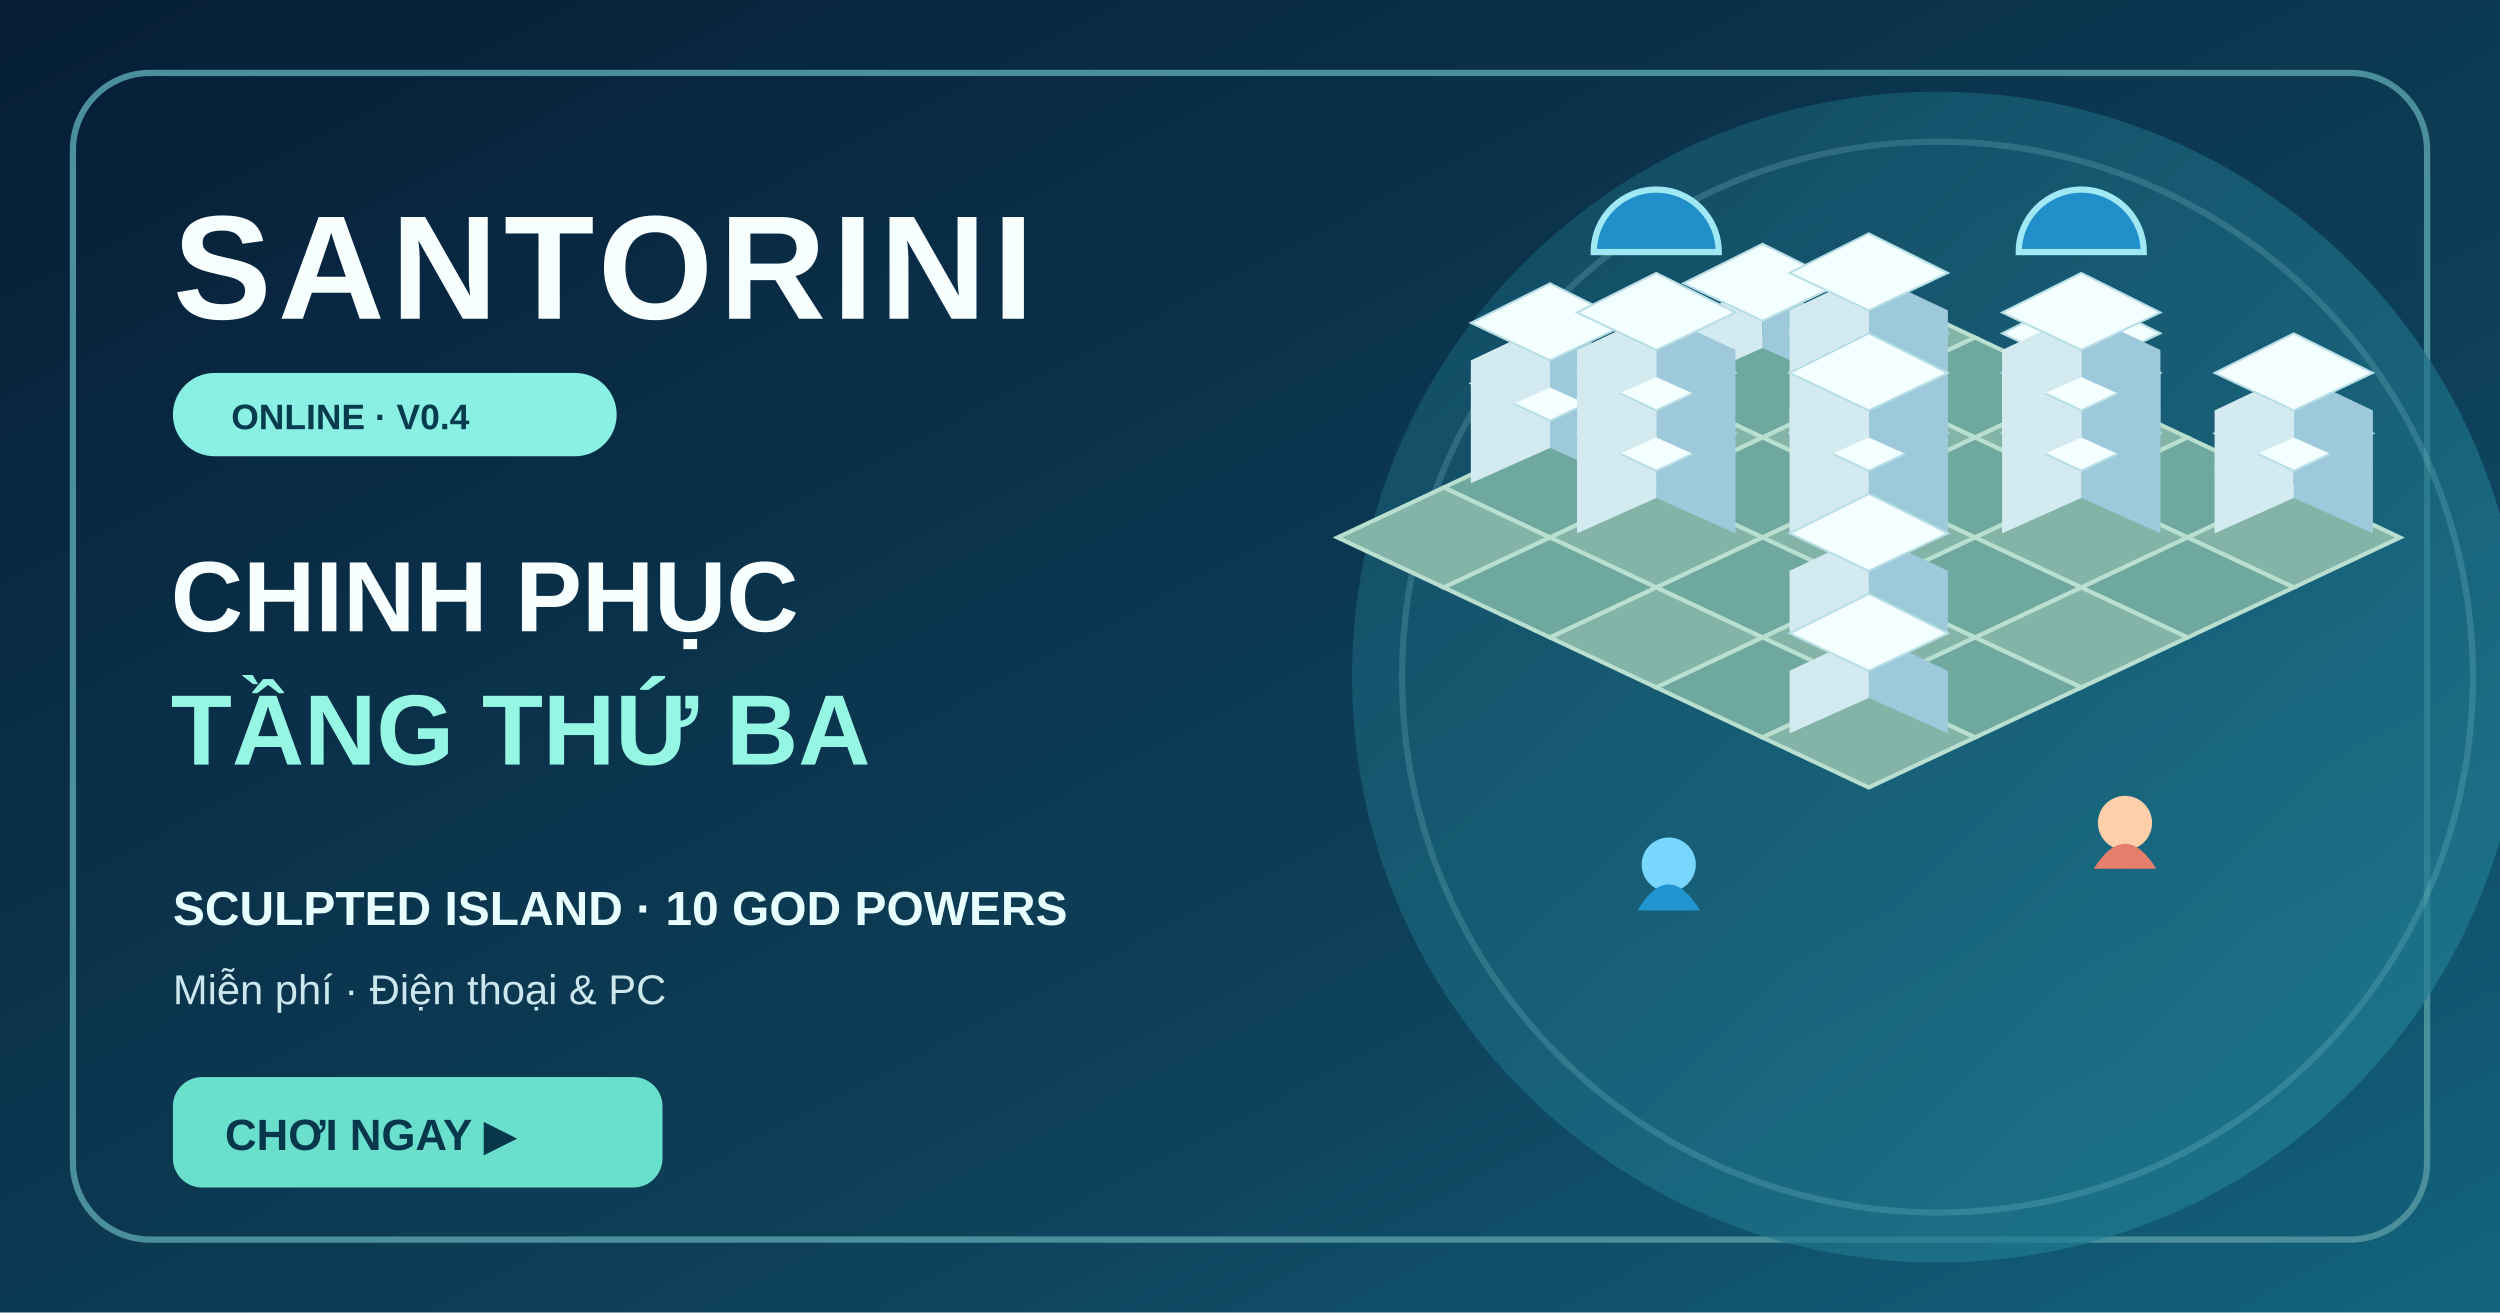
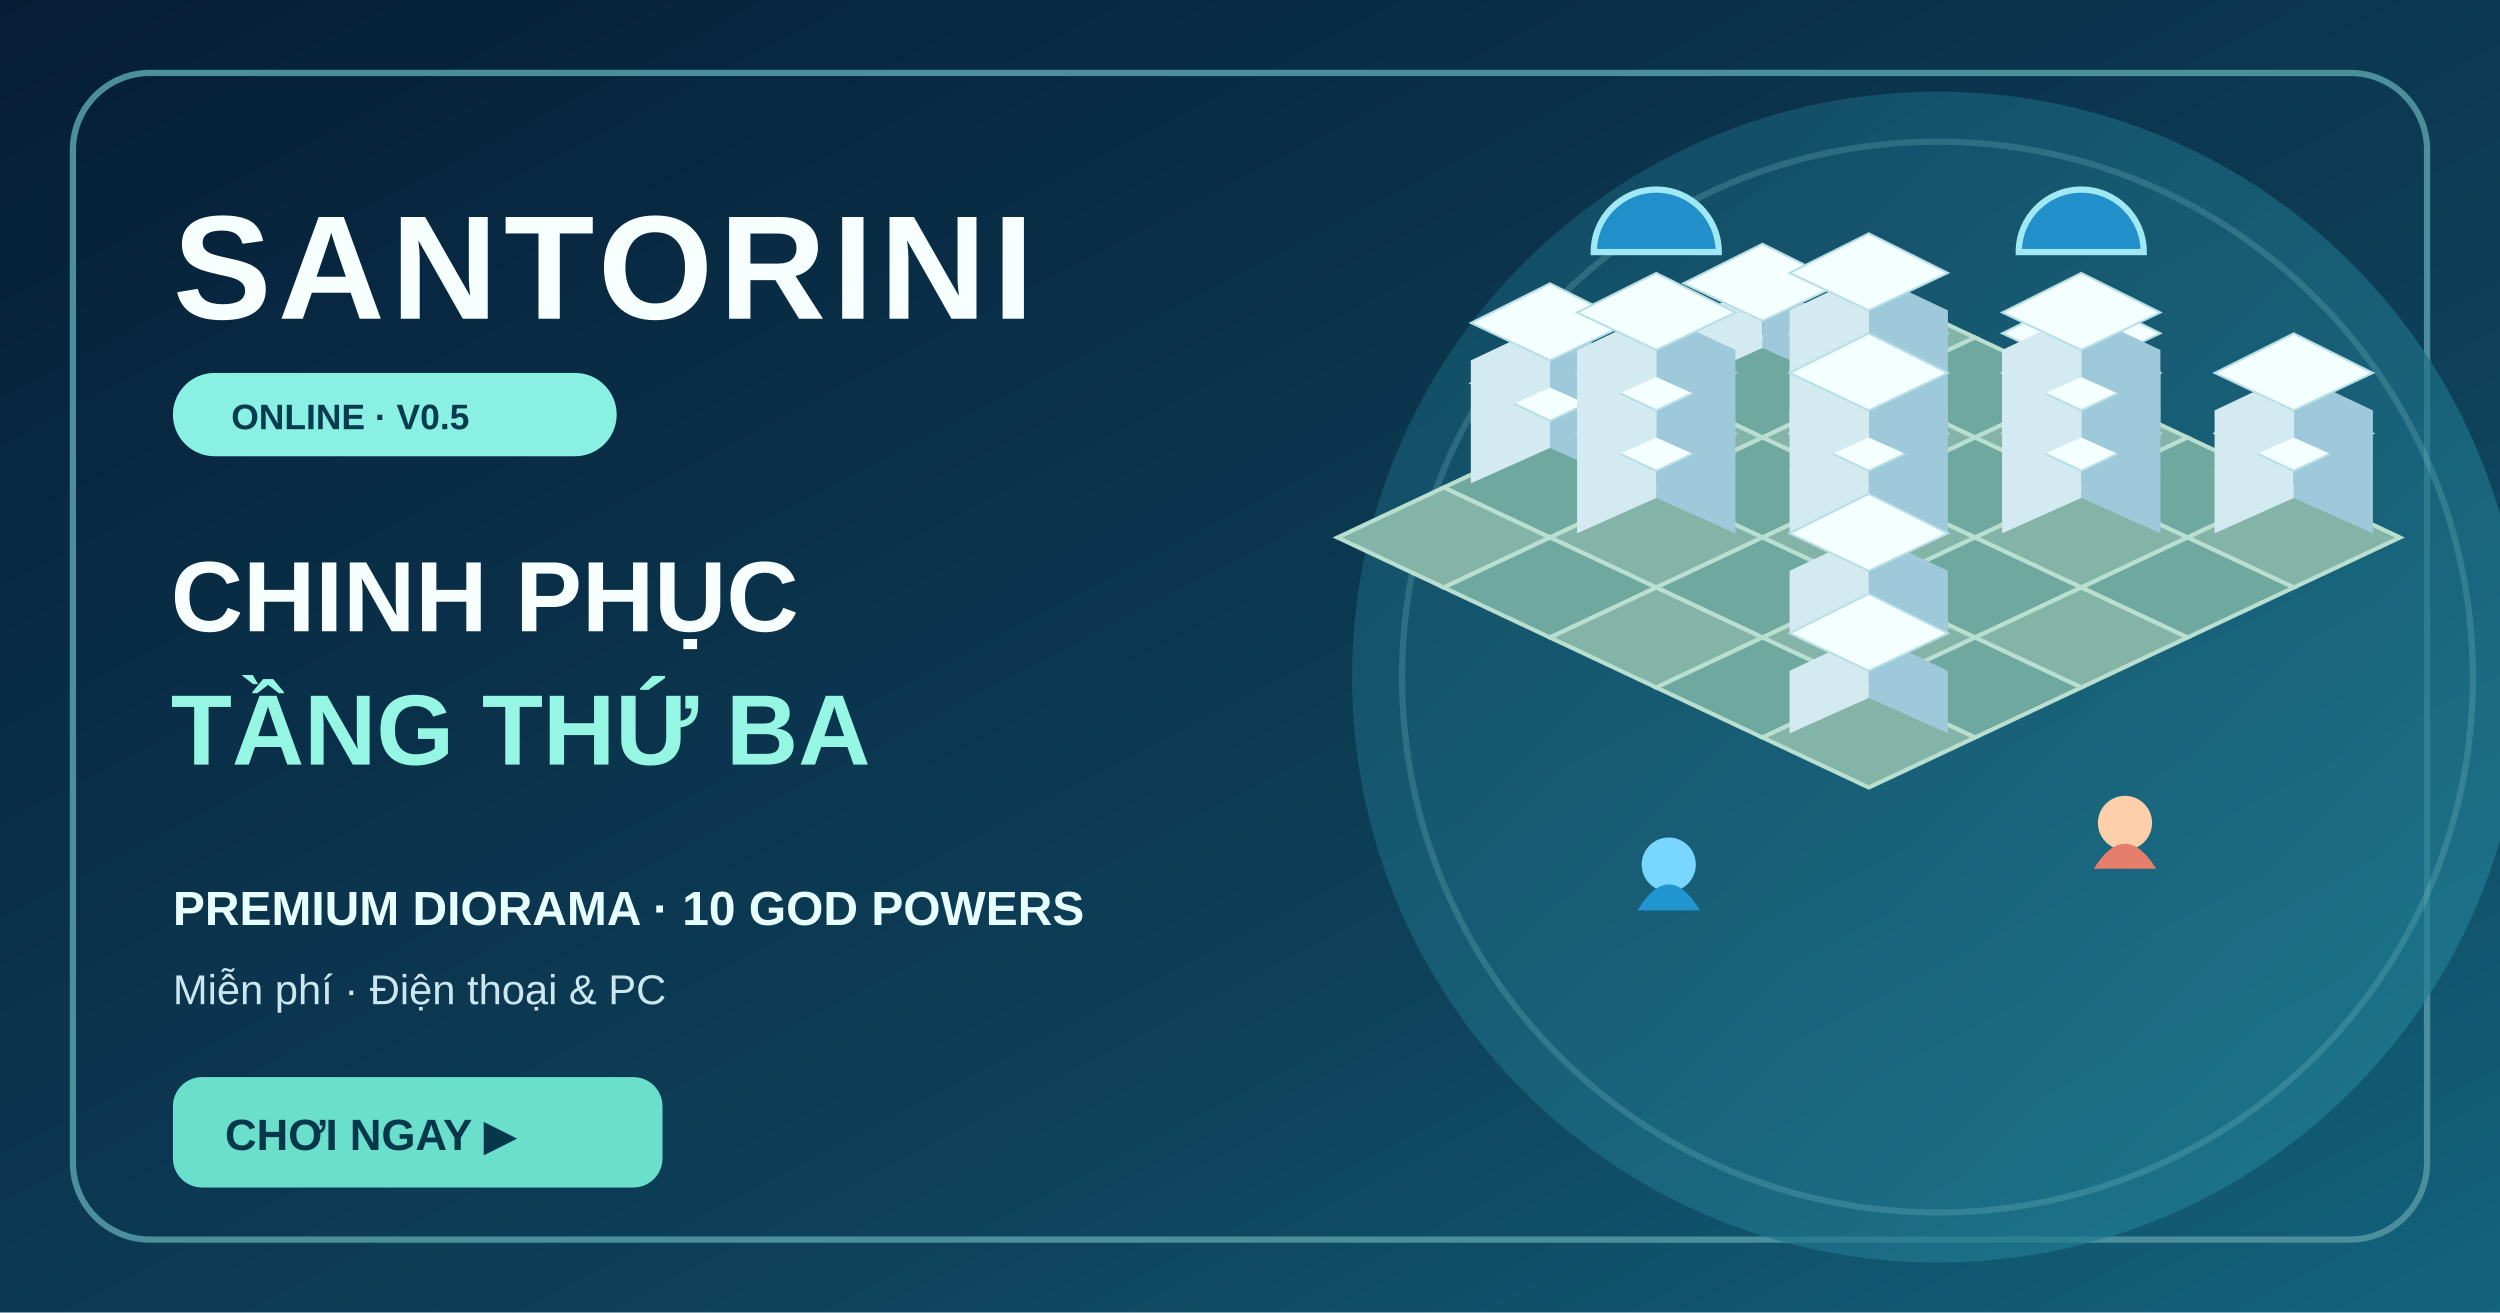
<svg xmlns="http://www.w3.org/2000/svg" width="1200" height="630" viewBox="0 0 1200 630">
  <defs>
    <linearGradient id="bg" x2="1" y2="1">
      <stop stop-color="#061d36" />
      <stop offset=".65" stop-color="#0e415a" />
      <stop offset="1" stop-color="#13647e" />
    </linearGradient>
    <linearGradient id="water" x2="1" y2="1">
      <stop stop-color="#14536a" />
      <stop offset="1" stop-color="#23849a" />
    </linearGradient>
  </defs>
  <rect width="1200" height="630" fill="url(#bg)" />
  <rect x="35" y="35" width="1130" height="560" rx="37" fill="none" stroke="#4c8f9c" stroke-width="3" />
  <circle cx="930" cy="325" r="281" fill="url(#water)" opacity=".7" />
  <circle cx="930" cy="325" r="257" fill="none" stroke="#a8e6ea" opacity=".18" stroke-width="3" />
  <text x="83" y="153" font-family="Arial, sans-serif" font-size="71" font-weight="900" letter-spacing="3" fill="#f7ffff">SANTORINI</text>
  <rect x="83" y="179" width="213" height="40" rx="20" fill="#8af0e4" />
-   <text x="111" y="206" font-family="Arial,sans-serif" font-size="17" font-weight="800" fill="#073b4e">ONLINE · V0.4</text>
+   <text x="111" y="206" font-family="Arial,sans-serif" font-size="17" font-weight="800" fill="#073b4e">ONLINE · V0.5</text>
  <text x="82" y="303" font-family="Arial,sans-serif" font-size="48" font-weight="900" fill="#f7ffff">CHINH PHỤC</text>
  <text x="82" y="367" font-family="Arial,sans-serif" font-size="48" font-weight="900" fill="#95f6e3">TẦNG THỨ BA</text>
-   <text x="83" y="444" font-family="Arial,sans-serif" font-size="23" font-weight="800" fill="#e8ffff">SCULPTED ISLAND  ·  10 GOD POWERS</text>
+   <text x="83" y="444" font-family="Arial,sans-serif" font-size="23" font-weight="800" fill="#e8ffff">PREMIUM DIORAMA  ·  10 GOD POWERS</text>
  <text x="83" y="482" font-family="Arial,sans-serif" font-size="20" fill="#cce7ed">Miễn phí · Điện thoại &amp; PC</text>
  <rect x="83" y="517" width="235" height="53" rx="14" fill="#69dfcc" />
  <text x="108" y="552" font-family="Arial,sans-serif" font-size="21" font-weight="900" fill="#06374a">CHƠI NGAY ▶</text>
  <g transform="translate(0,12)">
    <path d="M897 126l51 24 -51 24 -51 -24Z" fill="#84b4a8" stroke="#b9dfd0" stroke-width="2" />
    <path d="M846 150l51 24 -51 24 -51 -24Z" fill="#6ea89e" stroke="#b9dfd0" stroke-width="2" />
    <path d="M795 174l51 24 -51 24 -51 -24Z" fill="#84b4a8" stroke="#b9dfd0" stroke-width="2" />
    <path d="M744 198l51 24 -51 24 -51 -24Z" fill="#6ea89e" stroke="#b9dfd0" stroke-width="2" />
    <path d="M693 222l51 24 -51 24 -51 -24Z" fill="#84b4a8" stroke="#b9dfd0" stroke-width="2" />
    <path d="M948 150l51 24 -51 24 -51 -24Z" fill="#6ea89e" stroke="#b9dfd0" stroke-width="2" />
    <path d="M897 174l51 24 -51 24 -51 -24Z" fill="#84b4a8" stroke="#b9dfd0" stroke-width="2" />
    <path d="M846 198l51 24 -51 24 -51 -24Z" fill="#6ea89e" stroke="#b9dfd0" stroke-width="2" />
    <path d="M795 222l51 24 -51 24 -51 -24Z" fill="#84b4a8" stroke="#b9dfd0" stroke-width="2" />
    <path d="M744 246l51 24 -51 24 -51 -24Z" fill="#6ea89e" stroke="#b9dfd0" stroke-width="2" />
    <path d="M999 174l51 24 -51 24 -51 -24Z" fill="#84b4a8" stroke="#b9dfd0" stroke-width="2" />
    <path d="M948 198l51 24 -51 24 -51 -24Z" fill="#6ea89e" stroke="#b9dfd0" stroke-width="2" />
    <path d="M897 222l51 24 -51 24 -51 -24Z" fill="#84b4a8" stroke="#b9dfd0" stroke-width="2" />
    <path d="M846 246l51 24 -51 24 -51 -24Z" fill="#6ea89e" stroke="#b9dfd0" stroke-width="2" />
    <path d="M795 270l51 24 -51 24 -51 -24Z" fill="#84b4a8" stroke="#b9dfd0" stroke-width="2" />
    <path d="M1050 198l51 24 -51 24 -51 -24Z" fill="#6ea89e" stroke="#b9dfd0" stroke-width="2" />
    <path d="M999 222l51 24 -51 24 -51 -24Z" fill="#84b4a8" stroke="#b9dfd0" stroke-width="2" />
    <path d="M948 246l51 24 -51 24 -51 -24Z" fill="#6ea89e" stroke="#b9dfd0" stroke-width="2" />
    <path d="M897 270l51 24 -51 24 -51 -24Z" fill="#84b4a8" stroke="#b9dfd0" stroke-width="2" />
    <path d="M846 294l51 24 -51 24 -51 -24Z" fill="#6ea89e" stroke="#b9dfd0" stroke-width="2" />
    <path d="M1101 222l51 24 -51 24 -51 -24Z" fill="#84b4a8" stroke="#b9dfd0" stroke-width="2" />
    <path d="M1050 246l51 24 -51 24 -51 -24Z" fill="#6ea89e" stroke="#b9dfd0" stroke-width="2" />
    <path d="M999 270l51 24 -51 24 -51 -24Z" fill="#84b4a8" stroke="#b9dfd0" stroke-width="2" />
    <path d="M948 294l51 24 -51 24 -51 -24Z" fill="#6ea89e" stroke="#b9dfd0" stroke-width="2" />
    <path d="M897 318l51 24 -51 24 -51 -24Z" fill="#84b4a8" stroke="#b9dfd0" stroke-width="2" />
    <path d="M846 124l38 18v30l-38 -17Z" fill="#9dc9db" />
    <path d="M846 124l-38 18v30l38-17Z" fill="#d3eaf1" />
    <path d="M846 105l38 19 -38 18 -38-18Z" fill="#f4ffff" stroke="#b8dee6" />
    <path d="M897 148l38 18v30l-38 -17Z" fill="#9dc9db" />
    <path d="M897 148l-38 18v30l38-17Z" fill="#d3eaf1" />
    <path d="M897 129l38 19 -38 18 -38-18Z" fill="#f4ffff" stroke="#b8dee6" />
    <path d="M897 119l38 18v30l-38 -17Z" fill="#9dc9db" />
    <path d="M897 119l-38 18v30l38-17Z" fill="#d3eaf1" />
    <path d="M897 100l38 19 -38 18 -38-18Z" fill="#f4ffff" stroke="#b8dee6" />
    <path d="M999 148l38 18v30l-38 -17Z" fill="#9dc9db" />
    <path d="M999 148l-38 18v30l38-17Z" fill="#d3eaf1" />
    <path d="M999 129l38 19 -38 18 -38-18Z" fill="#f4ffff" stroke="#b8dee6" />
    <path d="M744 172l38 18v30l-38 -17Z" fill="#9dc9db" />
    <path d="M744 172l-38 18v30l38-17Z" fill="#d3eaf1" />
    <path d="M744 153l38 19 -38 18 -38-18Z" fill="#f4ffff" stroke="#b8dee6" />
    <path d="M744 143l38 18v30l-38 -17Z" fill="#9dc9db" />
    <path d="M744 143l-38 18v30l38-17Z" fill="#d3eaf1" />
    <path d="M744 124l38 19 -38 18 -38-18Z" fill="#f4ffff" stroke="#b8dee6" />
    <path d="M795 196l38 18v30l-38 -17Z" fill="#9dc9db" />
    <path d="M795 196l-38 18v30l38-17Z" fill="#d3eaf1" />
    <path d="M795 177l38 19 -38 18 -38-18Z" fill="#f4ffff" stroke="#b8dee6" />
    <path d="M795 167l38 18v30l-38 -17Z" fill="#9dc9db" />
    <path d="M795 167l-38 18v30l38-17Z" fill="#d3eaf1" />
    <path d="M795 148l38 19 -38 18 -38-18Z" fill="#f4ffff" stroke="#b8dee6" />
    <path d="M795 138l38 18v30l-38 -17Z" fill="#9dc9db" />
    <path d="M795 138l-38 18v30l38-17Z" fill="#d3eaf1" />
    <path d="M795 119l38 19 -38 18 -38-18Z" fill="#f4ffff" stroke="#b8dee6" />
    <path d="M765 109a30 30 0 0 1 60 0Z" fill="#218fc9" stroke="#9fe8f4" stroke-width="3" />
    <path d="M897 196l38 18v30l-38 -17Z" fill="#9dc9db" />
    <path d="M897 196l-38 18v30l38-17Z" fill="#d3eaf1" />
    <path d="M897 177l38 19 -38 18 -38-18Z" fill="#f4ffff" stroke="#b8dee6" />
    <path d="M897 167l38 18v30l-38 -17Z" fill="#9dc9db" />
    <path d="M897 167l-38 18v30l38-17Z" fill="#d3eaf1" />
    <path d="M897 148l38 19 -38 18 -38-18Z" fill="#f4ffff" stroke="#b8dee6" />
    <path d="M999 196l38 18v30l-38 -17Z" fill="#9dc9db" />
    <path d="M999 196l-38 18v30l38-17Z" fill="#d3eaf1" />
    <path d="M999 177l38 19 -38 18 -38-18Z" fill="#f4ffff" stroke="#b8dee6" />
    <path d="M999 167l38 18v30l-38 -17Z" fill="#9dc9db" />
    <path d="M999 167l-38 18v30l38-17Z" fill="#d3eaf1" />
    <path d="M999 148l38 19 -38 18 -38-18Z" fill="#f4ffff" stroke="#b8dee6" />
    <path d="M999 138l38 18v30l-38 -17Z" fill="#9dc9db" />
    <path d="M999 138l-38 18v30l38-17Z" fill="#d3eaf1" />
    <path d="M999 119l38 19 -38 18 -38-18Z" fill="#f4ffff" stroke="#b8dee6" />
    <path d="M969 109a30 30 0 0 1 60 0Z" fill="#218fc9" stroke="#9fe8f4" stroke-width="3" />
    <path d="M1101 196l38 18v30l-38 -17Z" fill="#9dc9db" />
    <path d="M1101 196l-38 18v30l38-17Z" fill="#d3eaf1" />
    <path d="M1101 177l38 19 -38 18 -38-18Z" fill="#f4ffff" stroke="#b8dee6" />
    <path d="M1101 167l38 18v30l-38 -17Z" fill="#9dc9db" />
    <path d="M1101 167l-38 18v30l38-17Z" fill="#d3eaf1" />
    <path d="M1101 148l38 19 -38 18 -38-18Z" fill="#f4ffff" stroke="#b8dee6" />
    <path d="M897 244l38 18v30l-38 -17Z" fill="#9dc9db" />
    <path d="M897 244l-38 18v30l38-17Z" fill="#d3eaf1" />
    <path d="M897 225l38 19 -38 18 -38-18Z" fill="#f4ffff" stroke="#b8dee6" />
    <path d="M897 292l38 18v30l-38 -17Z" fill="#9dc9db" />
    <path d="M897 292l-38 18v30l38-17Z" fill="#d3eaf1" />
    <path d="M897 273l38 19 -38 18 -38-18Z" fill="#f4ffff" stroke="#b8dee6" />
  </g>
  <circle cx="801" cy="415" r="13" fill="#79d7ff" />
  <path d="M786 437 Q801 412 816 437Z" fill="#2195cf" />
  <circle cx="1020" cy="395" r="13" fill="#ffcfaa" />
  <path d="M1005 417 Q1020 393 1035 417Z" fill="#e67e6c" />
</svg>
